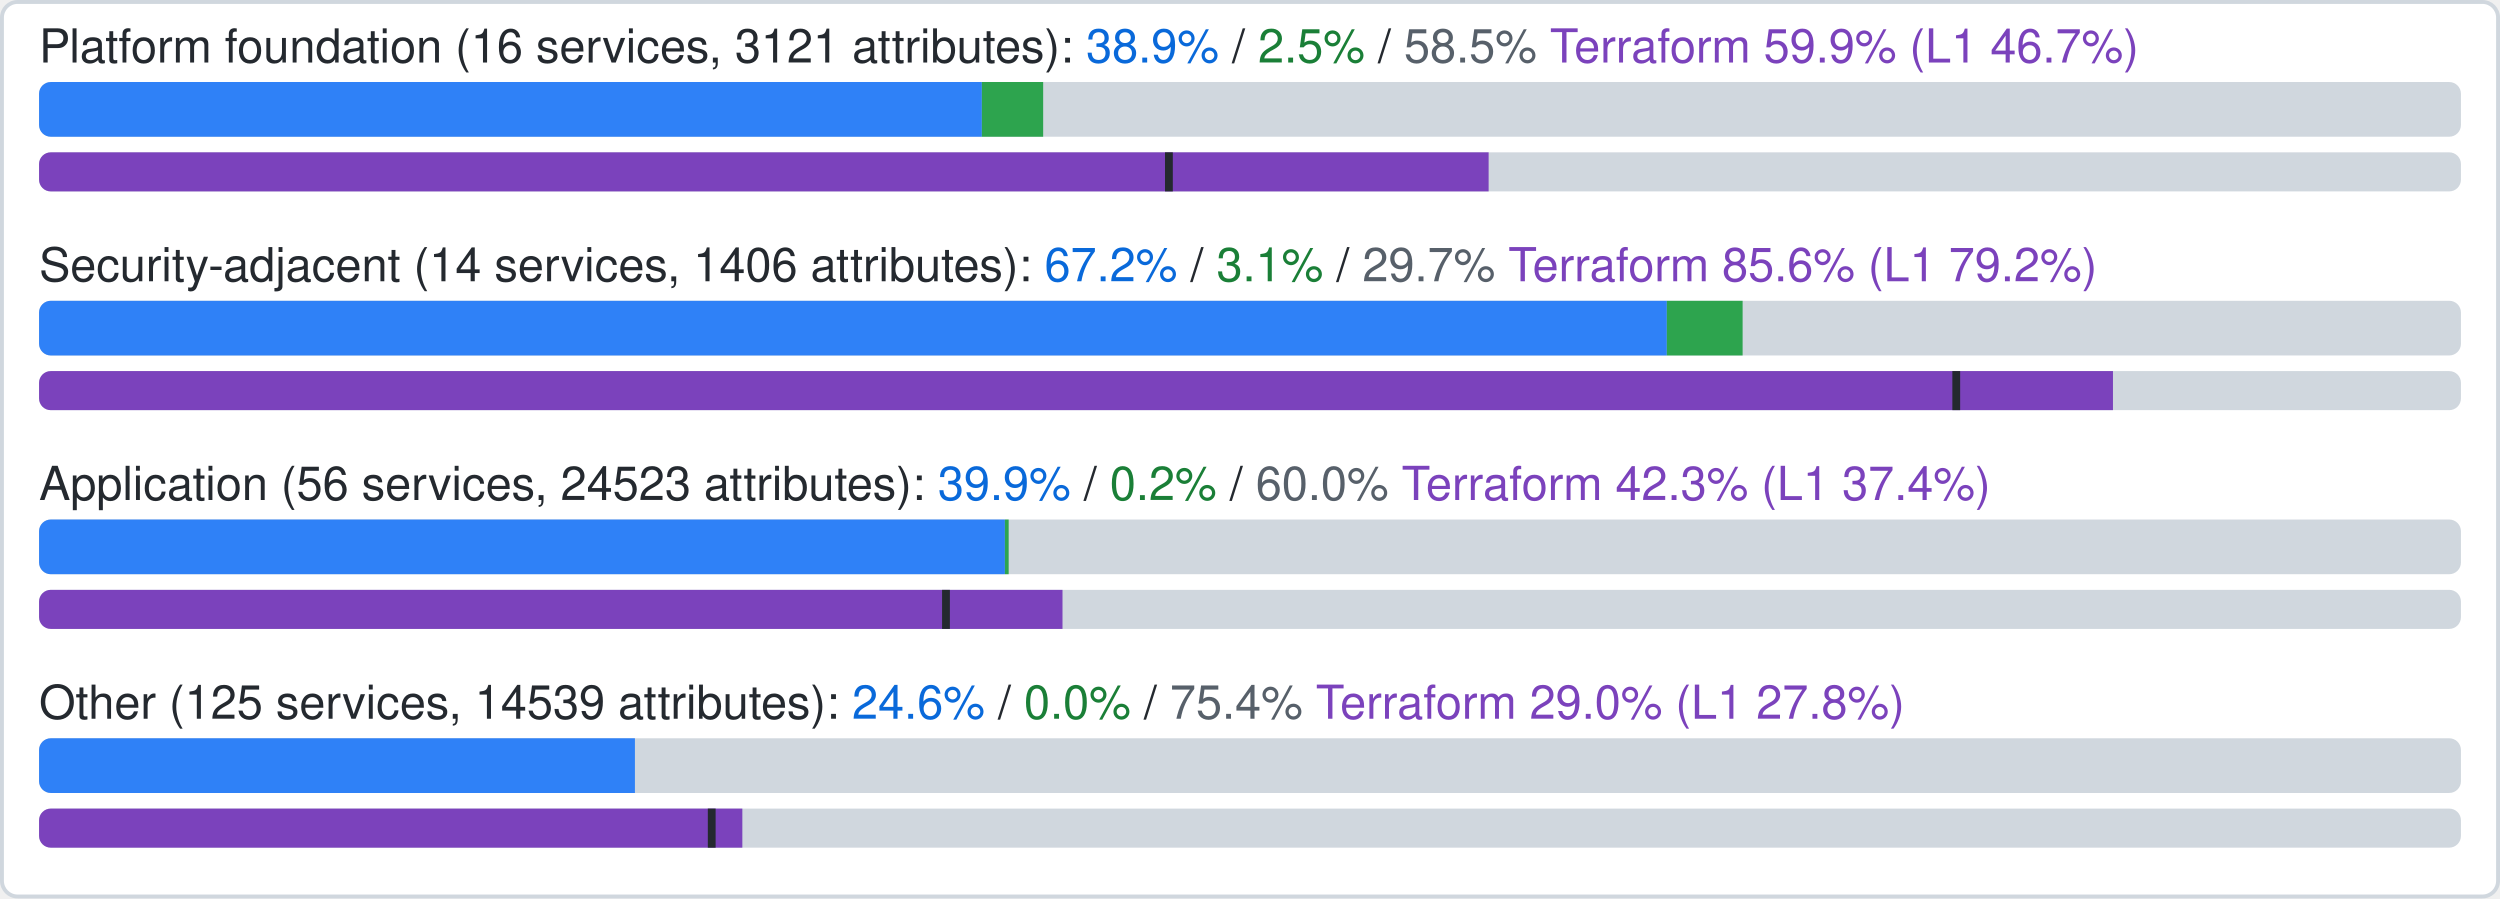
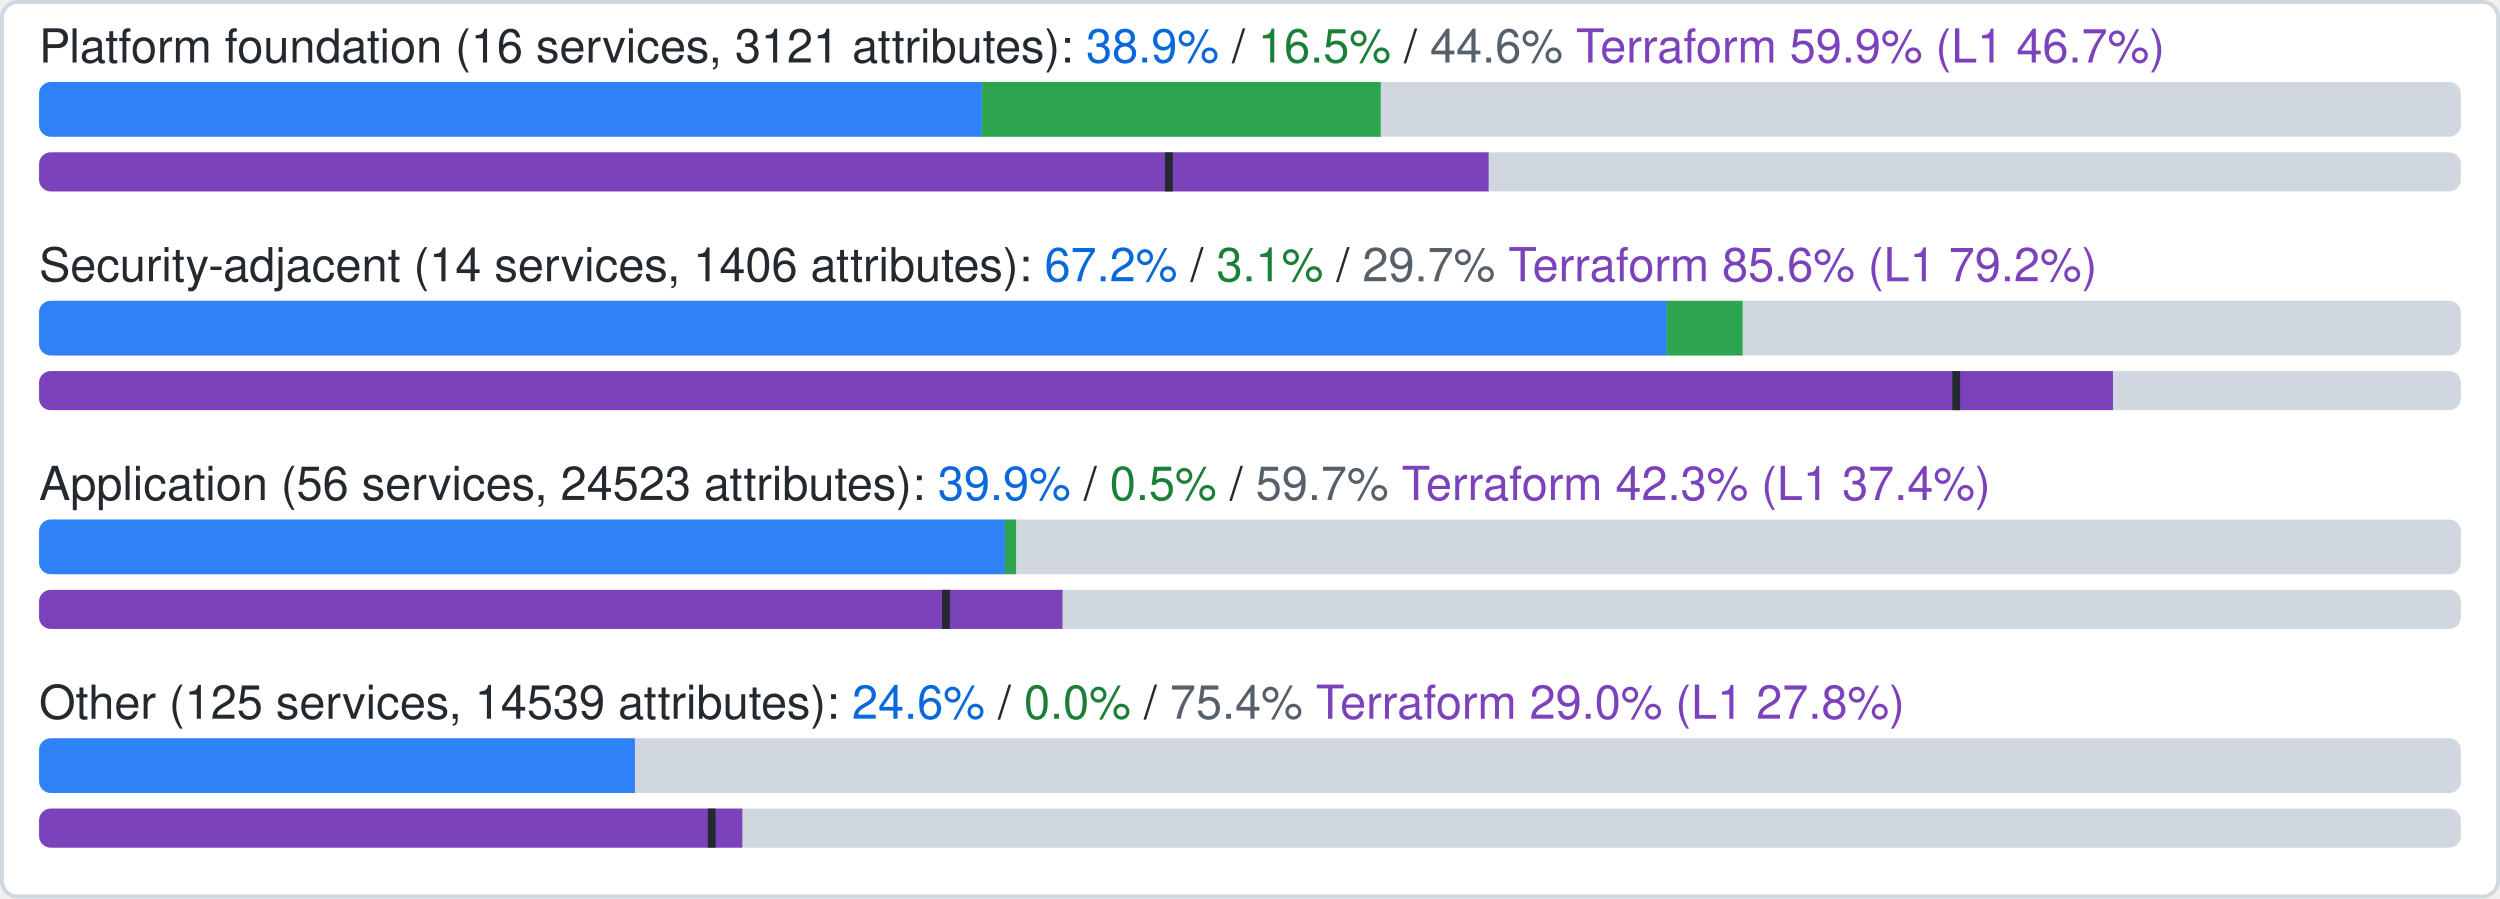
- <svg xmlns="http://www.w3.org/2000/svg" width="640" height="230" viewBox="0 0 640 230" role="img" aria-label="Coverage by category: Platform foundation official 38.9%, ours beyond official 2.5%, uncovered 58.5%, Terraform google-beta 59.9% (L1 46.7%), an estimate; Security-adjacent official 67.2%, ours beyond official 3.1%, uncovered 29.7%, Terraform google-beta 85.6% (L1 79.2%), an estimate; Application official 39.9%, ours beyond official 0.2%, uncovered 60.0%, Terraform google-beta 42.3% (L1 37.4%), an estimate; Other official 24.6%, ours beyond official 0.0%, uncovered 75.4%, Terraform google-beta 29.0% (L1 27.8%), an estimate;">
+ <svg xmlns="http://www.w3.org/2000/svg" width="640" height="230" viewBox="0 0 640 230" role="img" aria-label="Coverage by category: Platform foundation official 38.9%, ours beyond official 16.5%, uncovered 44.6%, Terraform google-beta 59.9% (L1 46.7%), an estimate; Security-adjacent official 67.2%, ours beyond official 3.1%, uncovered 29.7%, Terraform google-beta 85.6% (L1 79.2%), an estimate; Application official 39.9%, ours beyond official 0.5%, uncovered 59.7%, Terraform google-beta 42.3% (L1 37.4%), an estimate; Other official 24.6%, ours beyond official 0.0%, uncovered 75.4%, Terraform google-beta 29.0% (L1 27.8%), an estimate;">
  <rect x="0.5" y="0.5" width="639" height="229" rx="4" fill="#ffffff" stroke="#d0d7de" />
  <clipPath id="c0">
    <rect x="10" y="21" width="620" height="14" rx="3" />
  </clipPath>
-   <text x="10" y="16" font-family="-apple-system,BlinkMacSystemFont,Segoe UI,Helvetica,Arial,sans-serif" font-size="12" fill="#24292f">Platform foundation (16 services, 3121 attributes): <tspan fill="#0969da">38.9%</tspan> / <tspan fill="#1a7f37">2.5%</tspan> / <tspan fill="#57606a">58.5%</tspan>
+   <text x="10" y="16" font-family="-apple-system,BlinkMacSystemFont,Segoe UI,Helvetica,Arial,sans-serif" font-size="12" fill="#24292f">Platform foundation (16 services, 3121 attributes): <tspan fill="#0969da">38.9%</tspan> / <tspan fill="#1a7f37">16.5%</tspan> / <tspan fill="#57606a">44.6%</tspan>
    <tspan fill="#7b42bc">Terraform 59.9% (L1 46.7%)</tspan>
  </text>
  <clipPath id="t0">
    <rect x="10" y="39" width="620" height="10" rx="3" />
  </clipPath>
  <g clip-path="url(#t0)">
    <rect x="10" y="39" width="620" height="10" fill="#d0d7de" />
    <rect x="10" y="39" width="371.09" height="10" fill="#7b42bc" />
    <rect x="298.24" y="39" width="2" height="10" fill="#24292f" />
  </g>
  <g clip-path="url(#c0)">
    <rect x="10" y="21" width="620" height="14" fill="#d0d7de" />
    <rect x="10" y="21" width="241.36" height="14" fill="#2f81f7" />
-     <rect x="251.36" y="21" width="15.69" height="14" fill="#2da44e" />
+     <rect x="251.36" y="21" width="102.11" height="14" fill="#2da44e" />
  </g>
  <clipPath id="c1">
    <rect x="10" y="77" width="620" height="14" rx="3" />
  </clipPath>
  <text x="10" y="72" font-family="-apple-system,BlinkMacSystemFont,Segoe UI,Helvetica,Arial,sans-serif" font-size="12" fill="#24292f">Security-adjacent (14 services, 1406 attributes): <tspan fill="#0969da">67.2%</tspan> / <tspan fill="#1a7f37">3.1%</tspan> / <tspan fill="#57606a">29.7%</tspan>
    <tspan fill="#7b42bc">Terraform 85.6% (L1 79.2%)</tspan>
  </text>
  <clipPath id="t1">
    <rect x="10" y="95" width="620" height="10" rx="3" />
  </clipPath>
  <g clip-path="url(#t1)">
    <rect x="10" y="95" width="620" height="10" fill="#d0d7de" />
    <rect x="10" y="95" width="530.92" height="10" fill="#7b42bc" />
    <rect x="499.80" y="95" width="2" height="10" fill="#24292f" />
  </g>
  <g clip-path="url(#c1)">
    <rect x="10" y="77" width="620" height="14" fill="#d0d7de" />
    <rect x="10" y="77" width="416.71" height="14" fill="#2f81f7" />
    <rect x="426.71" y="77" width="19.40" height="14" fill="#2da44e" />
  </g>
  <clipPath id="c2">
    <rect x="10" y="133" width="620" height="14" rx="3" />
  </clipPath>
-   <text x="10" y="128" font-family="-apple-system,BlinkMacSystemFont,Segoe UI,Helvetica,Arial,sans-serif" font-size="12" fill="#24292f">Application (56 services, 24523 attributes): <tspan fill="#0969da">39.9%</tspan> / <tspan fill="#1a7f37">0.2%</tspan> / <tspan fill="#57606a">60.0%</tspan>
+   <text x="10" y="128" font-family="-apple-system,BlinkMacSystemFont,Segoe UI,Helvetica,Arial,sans-serif" font-size="12" fill="#24292f">Application (56 services, 24523 attributes): <tspan fill="#0969da">39.9%</tspan> / <tspan fill="#1a7f37">0.5%</tspan> / <tspan fill="#57606a">59.7%</tspan>
    <tspan fill="#7b42bc">Terraform 42.3% (L1 37.4%)</tspan>
  </text>
  <clipPath id="t2">
    <rect x="10" y="151" width="620" height="10" rx="3" />
  </clipPath>
  <g clip-path="url(#t2)">
    <rect x="10" y="151" width="620" height="10" fill="#d0d7de" />
    <rect x="10" y="151" width="262.00" height="10" fill="#7b42bc" />
    <rect x="241.17" y="151" width="2" height="10" fill="#24292f" />
  </g>
  <g clip-path="url(#c2)">
    <rect x="10" y="133" width="620" height="14" fill="#d0d7de" />
    <rect x="10" y="133" width="247.26" height="14" fill="#2f81f7" />
-     <rect x="257.26" y="133" width="0.96" height="14" fill="#2da44e" />
+     <rect x="257.26" y="133" width="2.86" height="14" fill="#2da44e" />
  </g>
  <clipPath id="c3">
    <rect x="10" y="189" width="620" height="14" rx="3" />
  </clipPath>
  <text x="10" y="184" font-family="-apple-system,BlinkMacSystemFont,Segoe UI,Helvetica,Arial,sans-serif" font-size="12" fill="#24292f">Other (125 services, 14539 attributes): <tspan fill="#0969da">24.6%</tspan> / <tspan fill="#1a7f37">0.0%</tspan> / <tspan fill="#57606a">75.4%</tspan>
    <tspan fill="#7b42bc">Terraform 29.0% (L1 27.8%)</tspan>
  </text>
  <clipPath id="t3">
    <rect x="10" y="207" width="620" height="10" rx="3" />
  </clipPath>
  <g clip-path="url(#t3)">
    <rect x="10" y="207" width="620" height="10" fill="#d0d7de" />
    <rect x="10" y="207" width="180.04" height="10" fill="#7b42bc" />
    <rect x="181.20" y="207" width="2" height="10" fill="#24292f" />
  </g>
  <g clip-path="url(#c3)">
    <rect x="10" y="189" width="620" height="14" fill="#d0d7de" />
    <rect x="10" y="189" width="152.54" height="14" fill="#2f81f7" />
  </g>
</svg>
